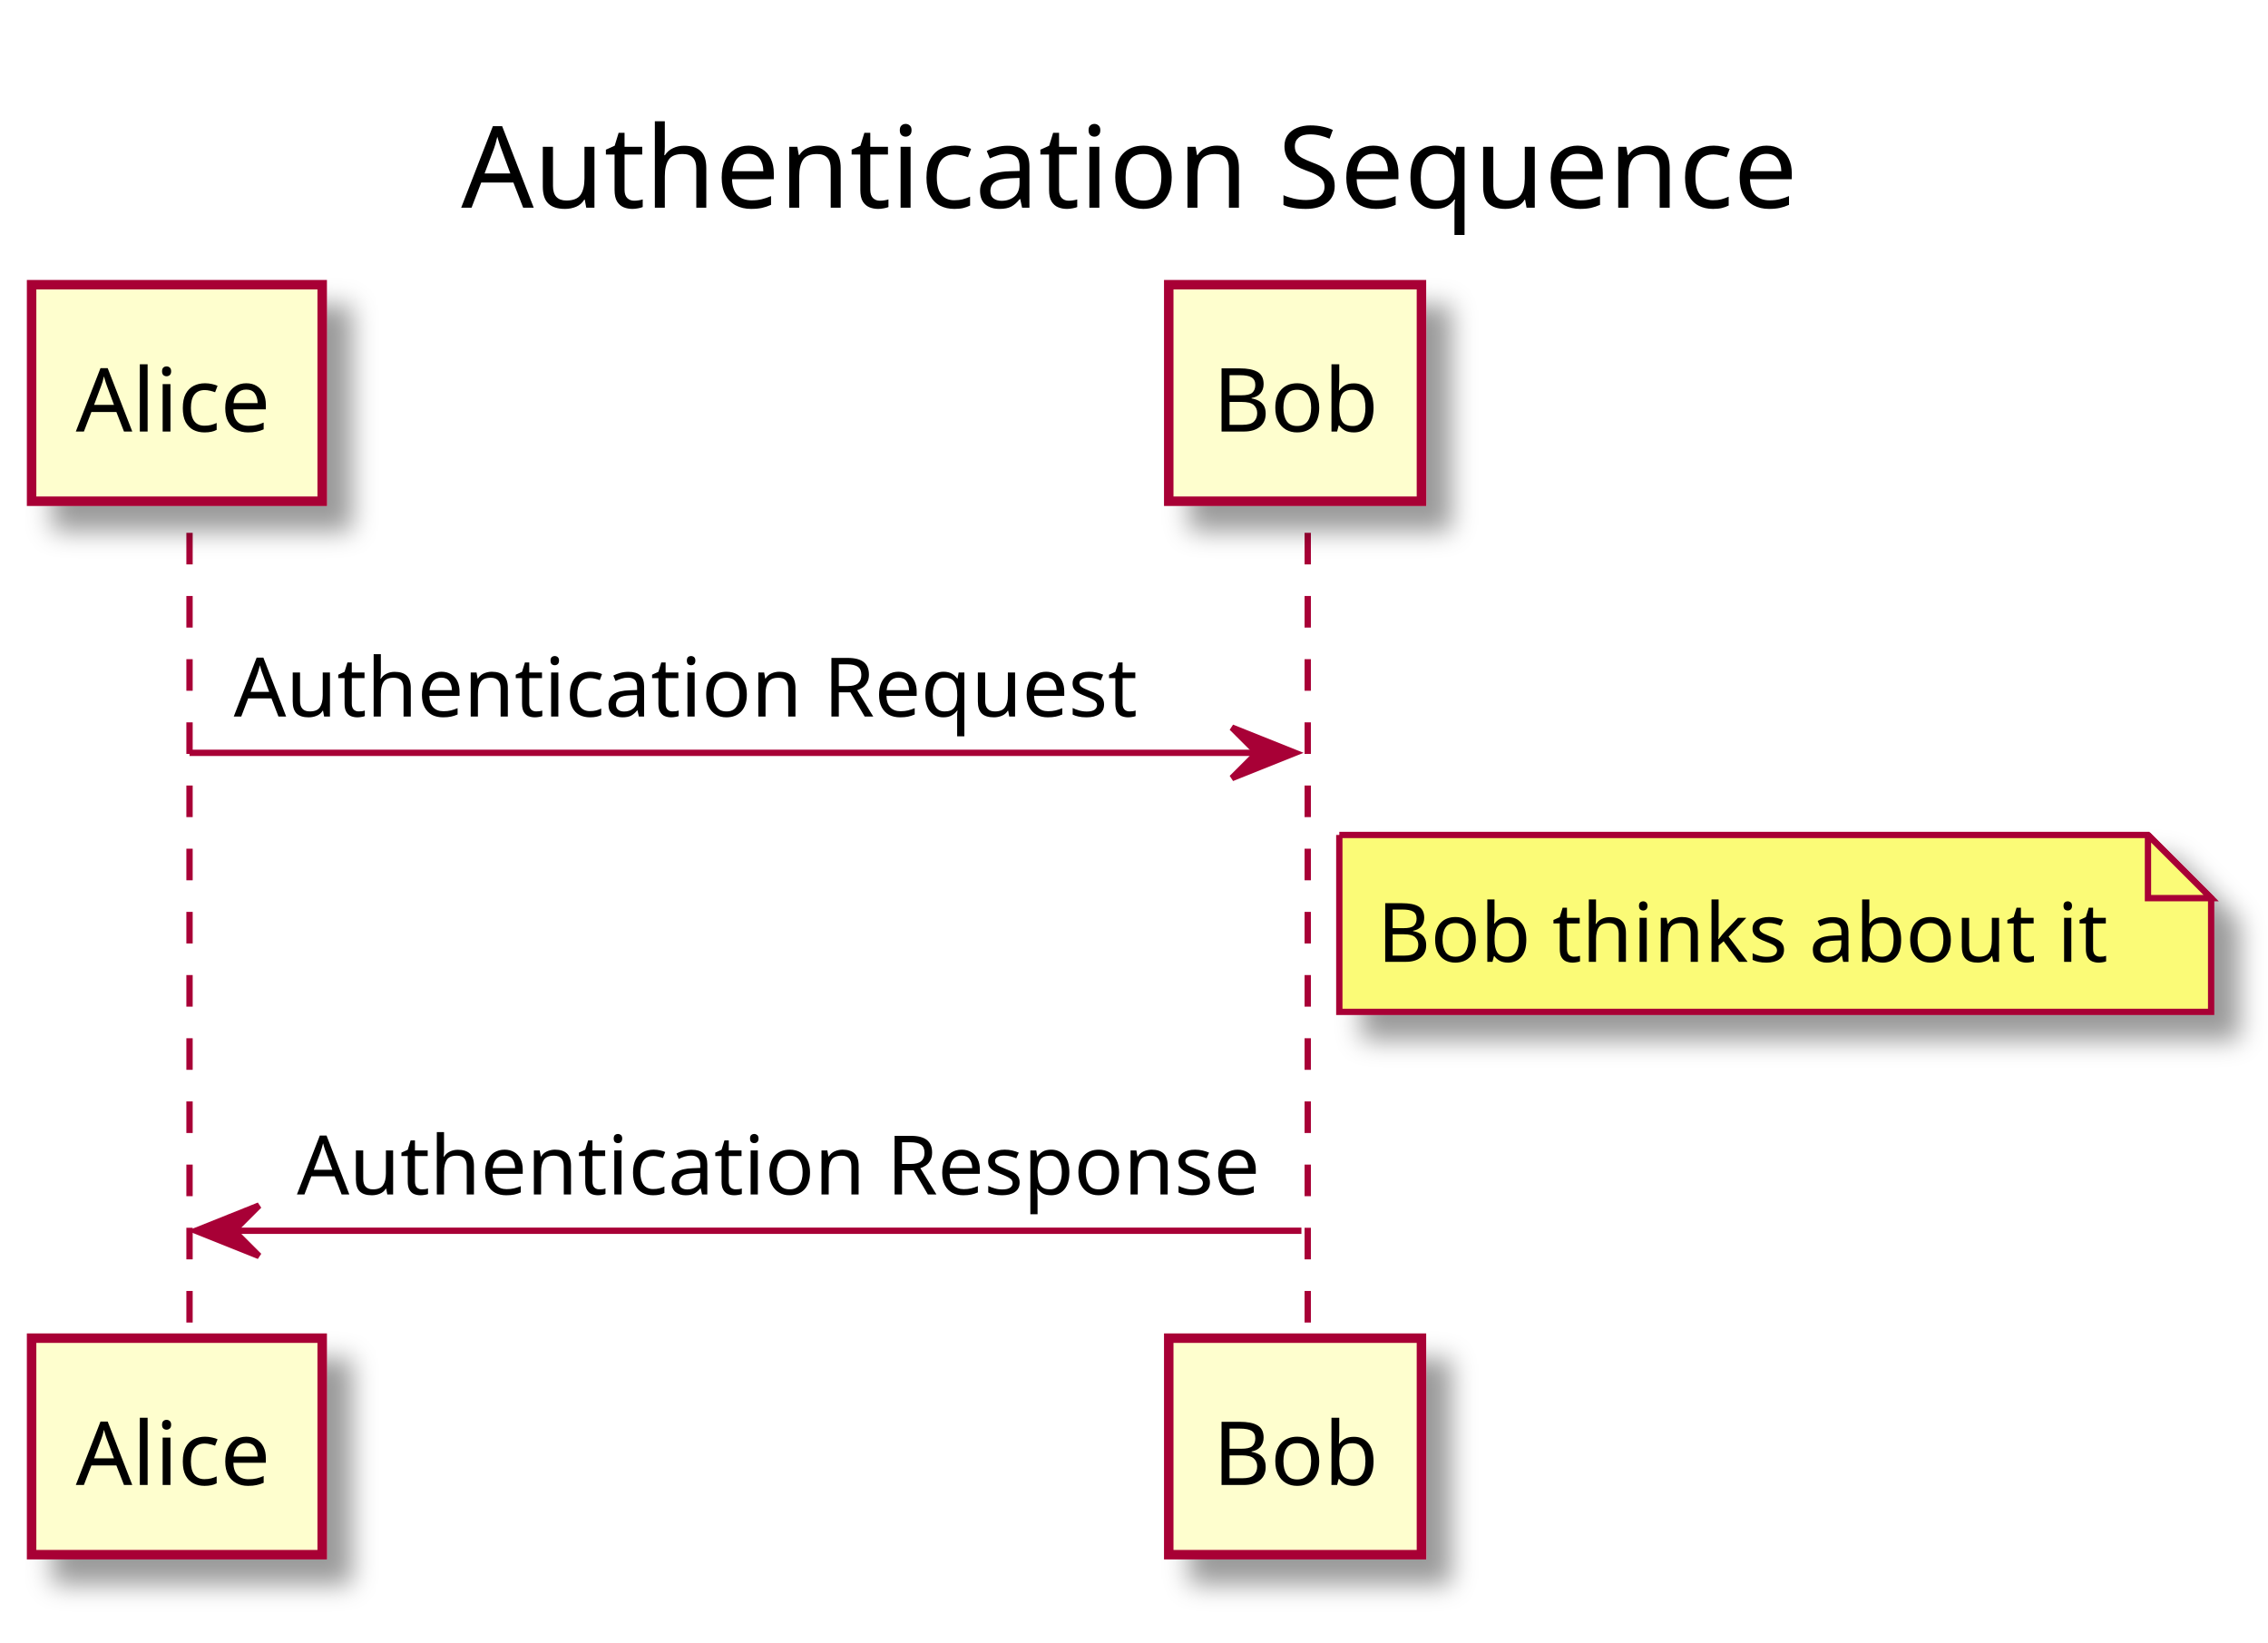
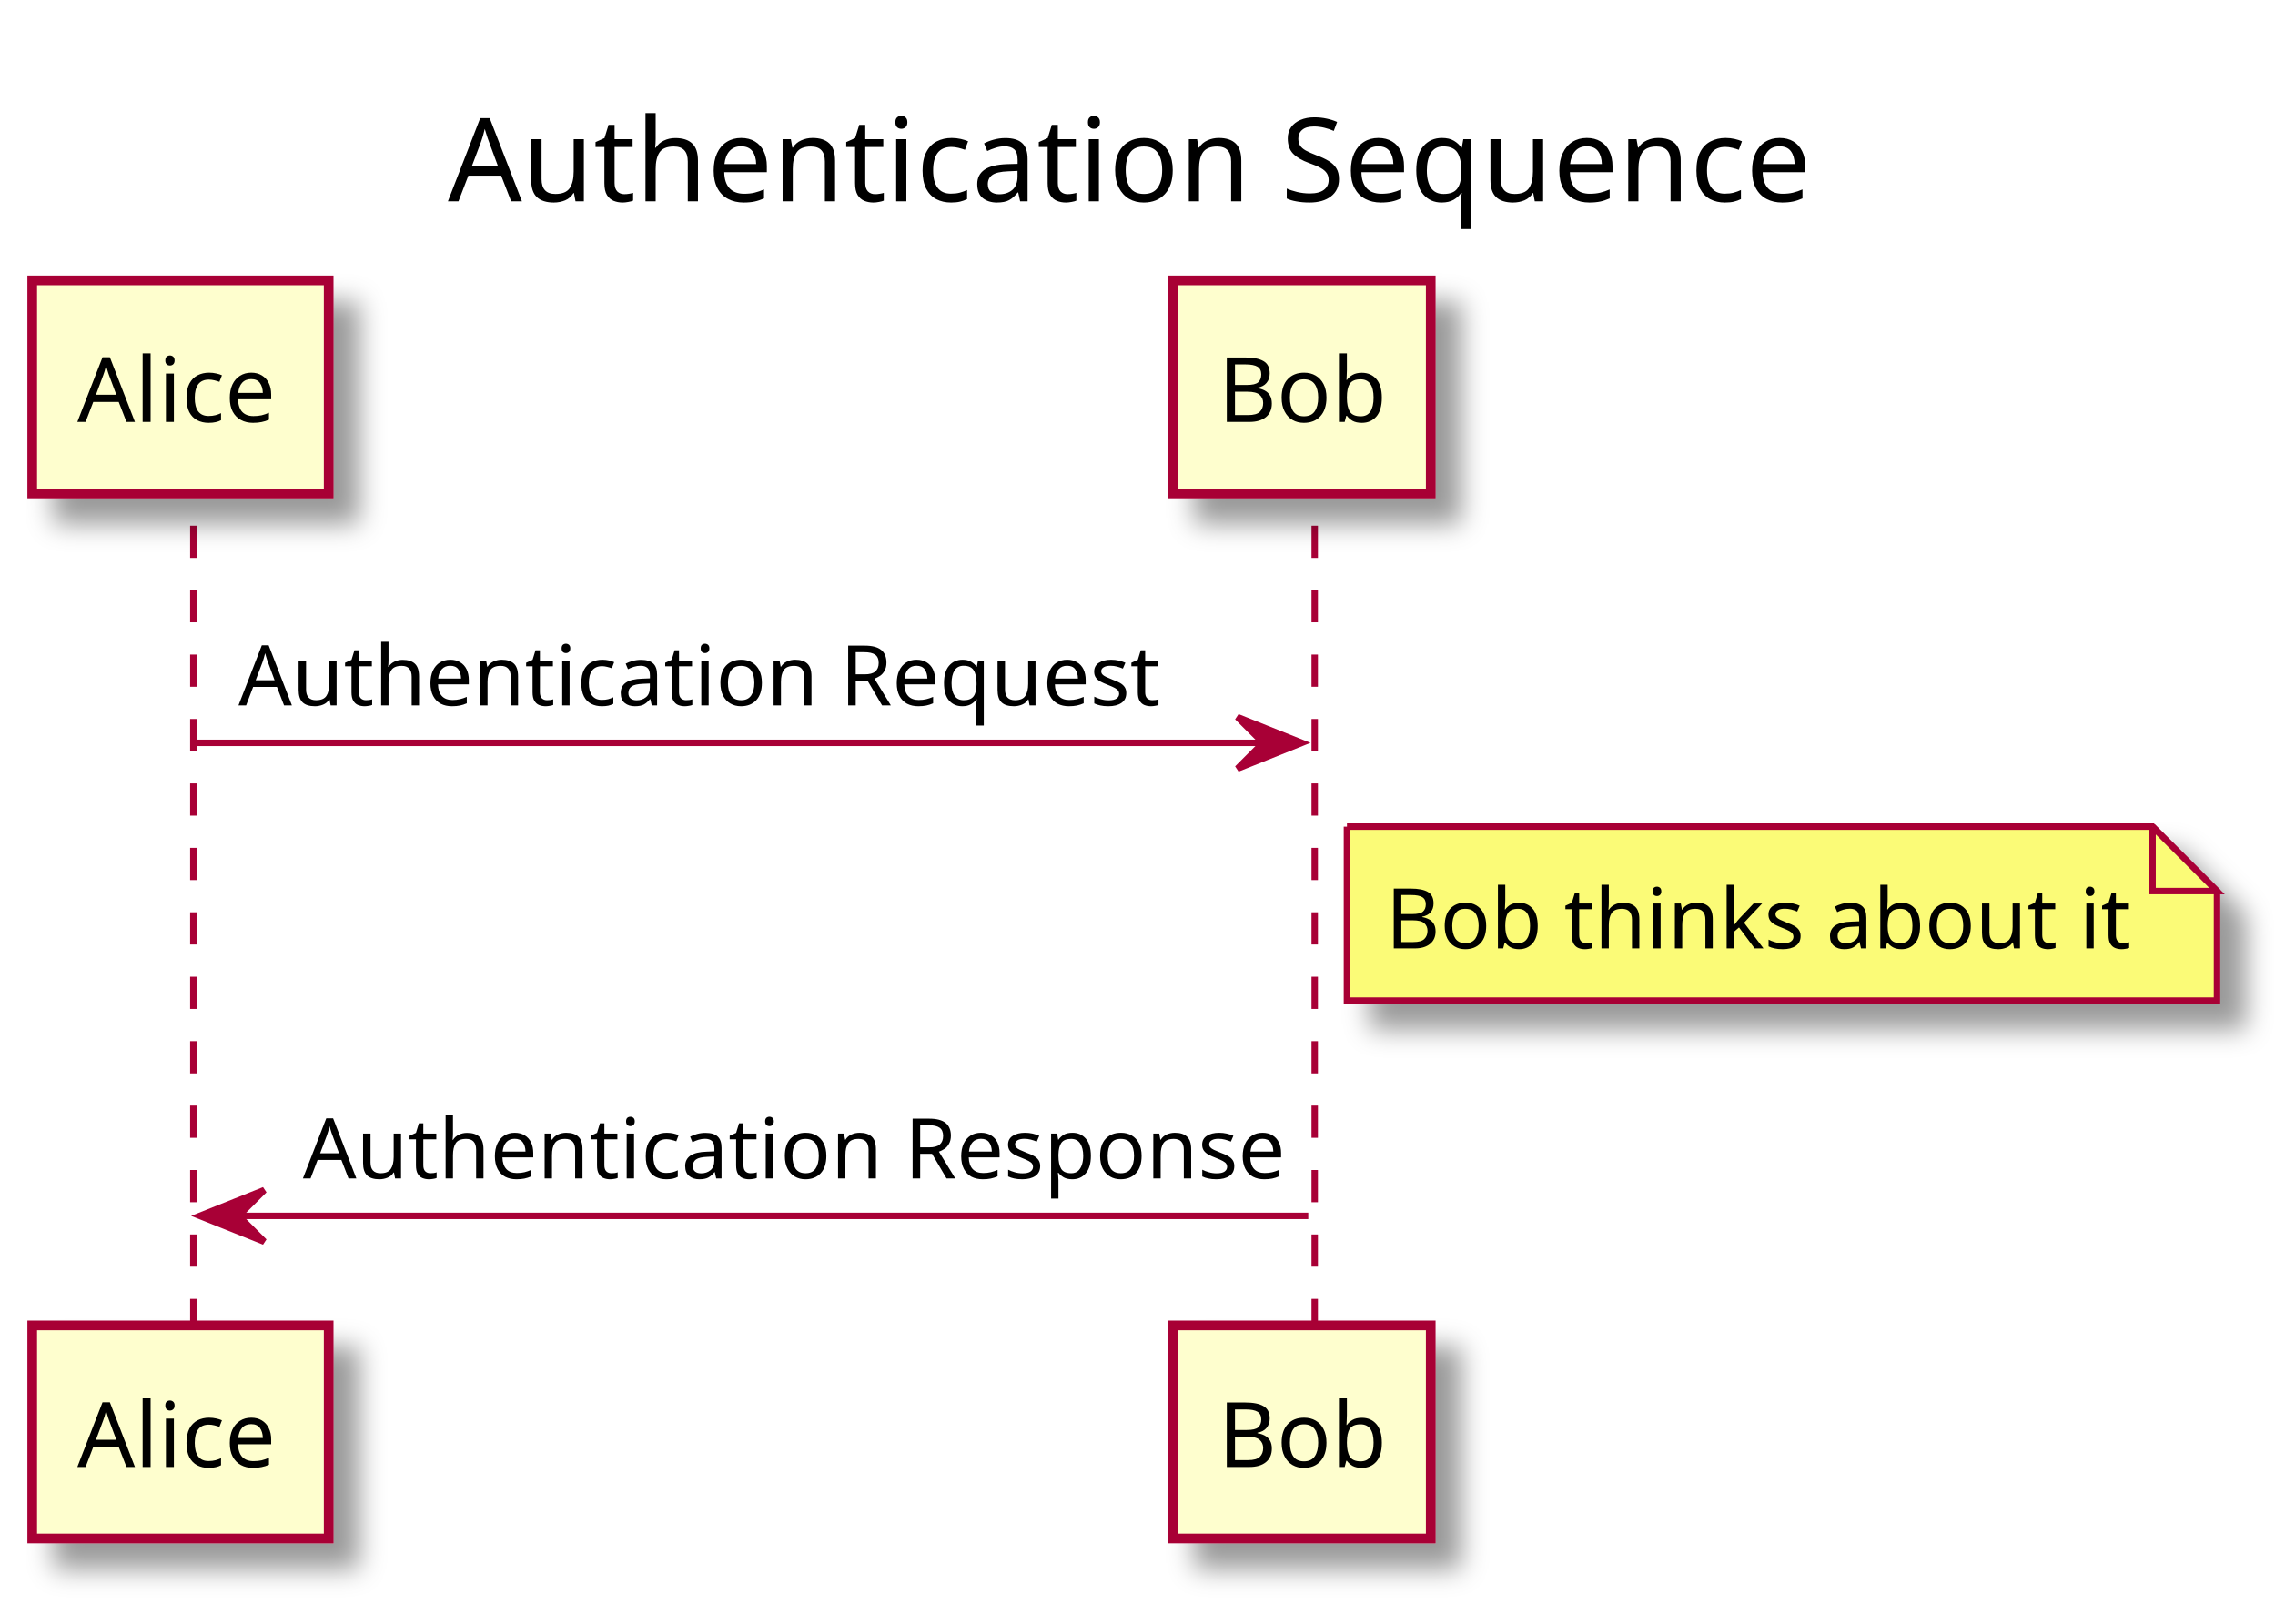
- <svg xmlns="http://www.w3.org/2000/svg" contentScriptType="application/ecmascript" contentStyleType="text/css" height="260px" preserveAspectRatio="none" style="width:359px;height:260px;background:#FFFFFF;" version="1.1" viewBox="0 0 359 260" width="359px" zoomAndPan="magnify">
+ <svg xmlns="http://www.w3.org/2000/svg" contentScriptType="application/ecmascript" contentStyleType="text/css" height="252px" preserveAspectRatio="none" style="width:353px;height:252px;background:#FFFFFF;" version="1.1" viewBox="0 0 353 252" width="353px" zoomAndPan="magnify">
  <defs>
    <filter height="300%" id="fc093jrw5ouai" width="300%" x="-1" y="-1">
      <feGaussianBlur result="blurOut" stdDeviation="2.0" />
      <feColorMatrix in="blurOut" result="blurOut2" type="matrix" values="0 0 0 0 0 0 0 0 0 0 0 0 0 0 0 0 0 0 .4 0" />
      <feOffset dx="4.0" dy="4.0" in="blurOut2" result="blurOut3" />
      <feBlend in="SourceGraphic" in2="blurOut3" mode="normal" />
    </filter>
  </defs>
  <g>
-     <text fill="#000000" font-family="sans-serif" font-size="18" lengthAdjust="spacing" textLength="213" x="73" y="32.88">Authentication Sequence</text>
-     <line style="stroke:#A80036;stroke-width:1.0;stroke-dasharray:5.0,5.0;" x1="30" x2="30" y1="84.336" y2="212.808" />
-     <line style="stroke:#A80036;stroke-width:1.0;stroke-dasharray:5.0,5.0;" x1="207" x2="207" y1="84.336" y2="212.808" />
-     <rect fill="#FEFECE" filter="url(#fc093jrw5ouai)" height="34.272" style="stroke:#A80036;stroke-width:1.5;" width="46" x="5" y="45.064" />
-     <text fill="#000000" font-family="sans-serif" font-size="14" lengthAdjust="spacing" textLength="32" x="12" y="68.304">Alice</text>
-     <rect fill="#FEFECE" filter="url(#fc093jrw5ouai)" height="34.272" style="stroke:#A80036;stroke-width:1.5;" width="46" x="5" y="211.808" />
-     <text fill="#000000" font-family="sans-serif" font-size="14" lengthAdjust="spacing" textLength="32" x="12" y="235.048">Alice</text>
-     <rect fill="#FEFECE" filter="url(#fc093jrw5ouai)" height="34.272" style="stroke:#A80036;stroke-width:1.5;" width="40" x="185" y="45.064" />
-     <text fill="#000000" font-family="sans-serif" font-size="14" lengthAdjust="spacing" textLength="26" x="192" y="68.304">Bob</text>
-     <rect fill="#FEFECE" filter="url(#fc093jrw5ouai)" height="34.272" style="stroke:#A80036;stroke-width:1.5;" width="40" x="185" y="211.808" />
-     <text fill="#000000" font-family="sans-serif" font-size="14" lengthAdjust="spacing" textLength="26" x="192" y="235.048">Bob</text>
-     <polygon fill="#A80036" points="195,115.16,205,119.16,195,123.16,199,119.16" style="stroke:#A80036;stroke-width:1.0;" />
-     <line style="stroke:#A80036;stroke-width:1.0;" x1="30" x2="201" y1="119.16" y2="119.16" />
-     <text fill="#000000" font-family="sans-serif" font-size="13" lengthAdjust="spacing" textLength="144" x="37" y="113.416">Authentication Request</text>
-     <path d="M212,132.16 L212,160.16 L350,160.16 L350,142.16 L340,132.16 L212,132.16 " fill="#FBFB77" filter="url(#fc093jrw5ouai)" style="stroke:#A80036;stroke-width:1.0;" />
-     <path d="M340,132.16 L340,142.16 L350,142.16 L340,132.16 " fill="#FBFB77" style="stroke:#A80036;stroke-width:1.0;" />
-     <text fill="#000000" font-family="sans-serif" font-size="13" lengthAdjust="spacing" textLength="117" x="218" y="152.24">Bob thinks about it</text>
-     <polygon fill="#A80036" points="41,190.808,31,194.808,41,198.808,37,194.808" style="stroke:#A80036;stroke-width:1.0;" />
-     <line style="stroke:#A80036;stroke-width:1.0;" x1="35" x2="206" y1="194.808" y2="194.808" />
-     <text fill="#000000" font-family="sans-serif" font-size="13" lengthAdjust="spacing" textLength="153" x="47" y="189.064">Authentication Response</text>
+     <text fill="#000000" font-family="sans-serif" font-size="18" lengthAdjust="spacing" textLength="214" x="69.5" y="31.242">Authentication Sequence</text>
+     <line style="stroke:#A80036;stroke-width:1.0;stroke-dasharray:5.0,5.0;" x1="30" x2="30" y1="81.584" y2="206.702" />
+     <line style="stroke:#A80036;stroke-width:1.0;stroke-dasharray:5.0,5.0;" x1="204" x2="204" y1="81.584" y2="206.702" />
+     <rect fill="#FEFECE" filter="url(#fc093jrw5ouai)" height="33.068" style="stroke:#A80036;stroke-width:1.5;" width="46" x="5" y="43.516" />
+     <text fill="#000000" font-family="sans-serif" font-size="14" lengthAdjust="spacing" textLength="32" x="12" y="65.482">Alice</text>
+     <rect fill="#FEFECE" filter="url(#fc093jrw5ouai)" height="33.068" style="stroke:#A80036;stroke-width:1.5;" width="46" x="5" y="205.702" />
+     <text fill="#000000" font-family="sans-serif" font-size="14" lengthAdjust="spacing" textLength="32" x="12" y="227.668">Alice</text>
+     <rect fill="#FEFECE" filter="url(#fc093jrw5ouai)" height="33.068" style="stroke:#A80036;stroke-width:1.5;" width="40" x="182" y="43.516" />
+     <text fill="#000000" font-family="sans-serif" font-size="14" lengthAdjust="spacing" textLength="26" x="189" y="65.482">Bob</text>
+     <rect fill="#FEFECE" filter="url(#fc093jrw5ouai)" height="33.068" style="stroke:#A80036;stroke-width:1.5;" width="40" x="182" y="205.702" />
+     <text fill="#000000" font-family="sans-serif" font-size="14" lengthAdjust="spacing" textLength="26" x="189" y="227.668">Bob</text>
+     <polygon fill="#A80036" points="192,111.29,202,115.29,192,119.29,196,115.29" style="stroke:#A80036;stroke-width:1.0;" />
+     <line style="stroke:#A80036;stroke-width:1.0;" x1="30" x2="198" y1="115.29" y2="115.29" />
+     <text fill="#000000" font-family="sans-serif" font-size="13" lengthAdjust="spacing" textLength="141" x="37" y="109.481">Authentication Request</text>
+     <path d="M209,128.29 L209,155.29 L344,155.29 L344,138.29 L334,128.29 L209,128.29 " fill="#FBFB77" filter="url(#fc093jrw5ouai)" style="stroke:#A80036;stroke-width:1.0;" />
+     <path d="M334,128.29 L334,138.29 L344,138.29 L334,128.29 " fill="#FBFB77" style="stroke:#A80036;stroke-width:1.0;" />
+     <text fill="#000000" font-family="sans-serif" font-size="13" lengthAdjust="spacing" textLength="114" x="215" y="147.187">Bob thinks about it</text>
+     <polygon fill="#A80036" points="41,184.702,31,188.702,41,192.702,37,188.702" style="stroke:#A80036;stroke-width:1.0;" />
+     <line style="stroke:#A80036;stroke-width:1.0;" x1="35" x2="203" y1="188.702" y2="188.702" />
+     <text fill="#000000" font-family="sans-serif" font-size="13" lengthAdjust="spacing" textLength="150" x="47" y="182.893">Authentication Response</text>
  </g>
</svg>
